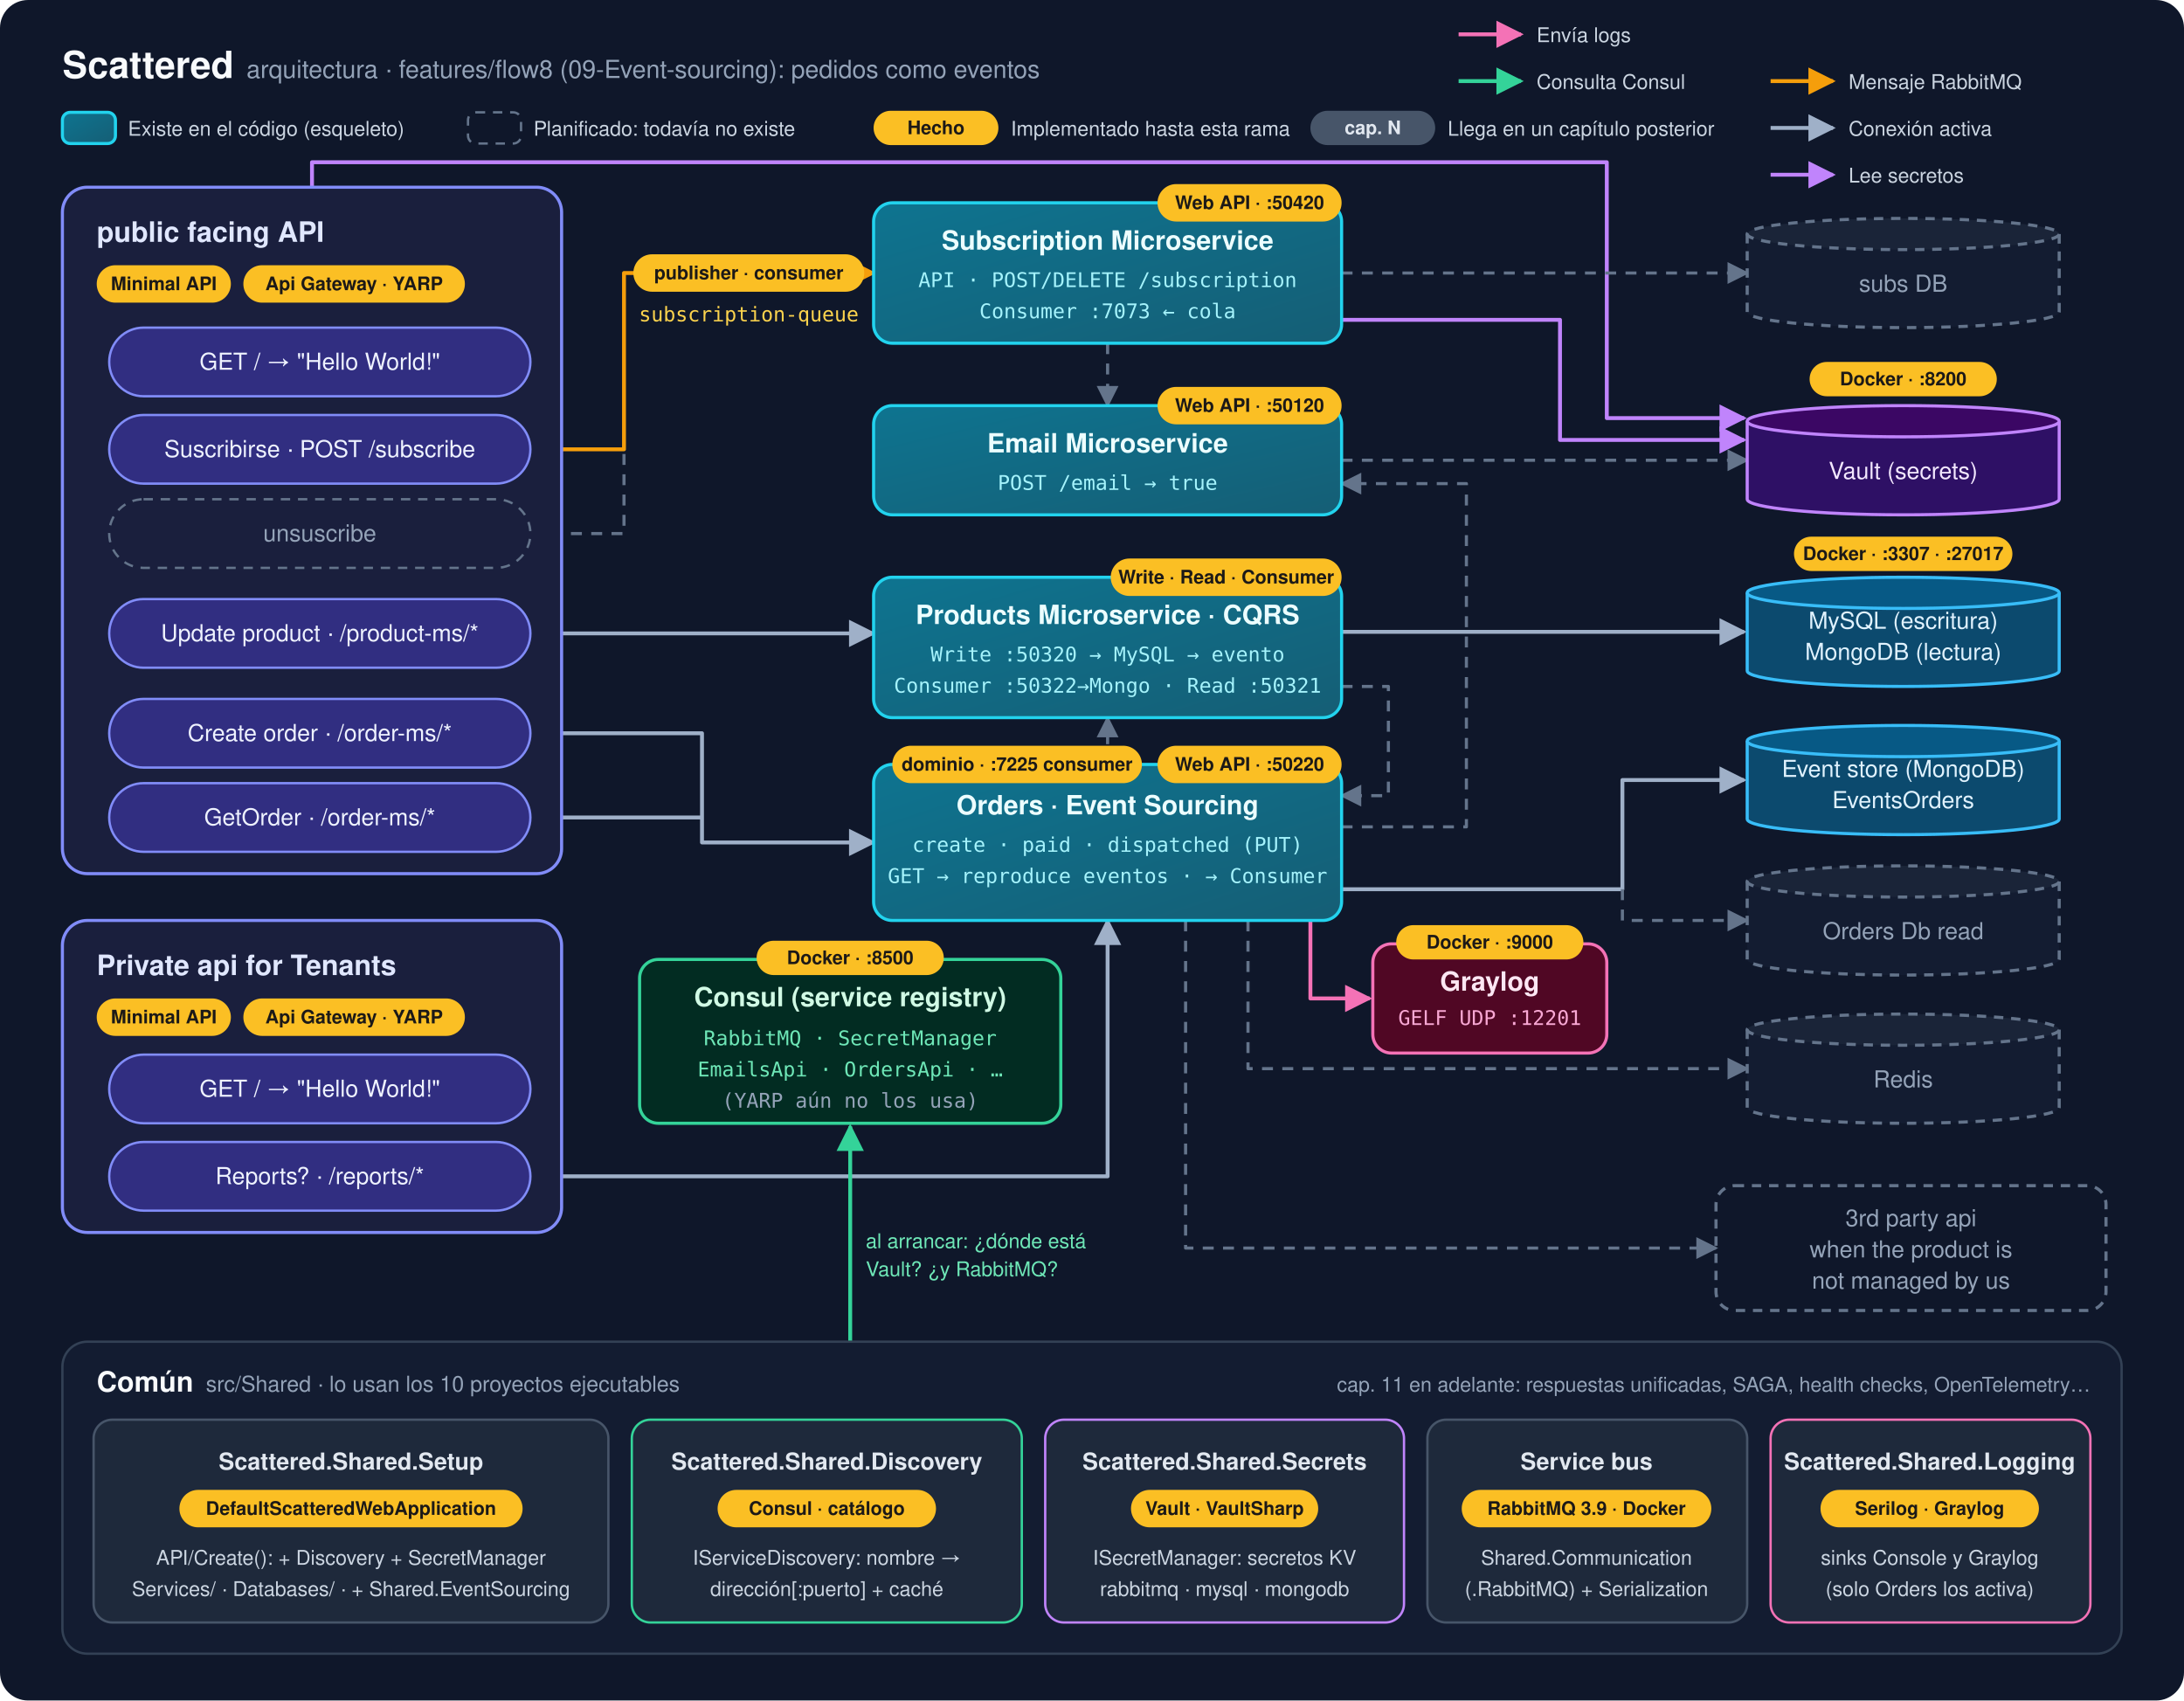
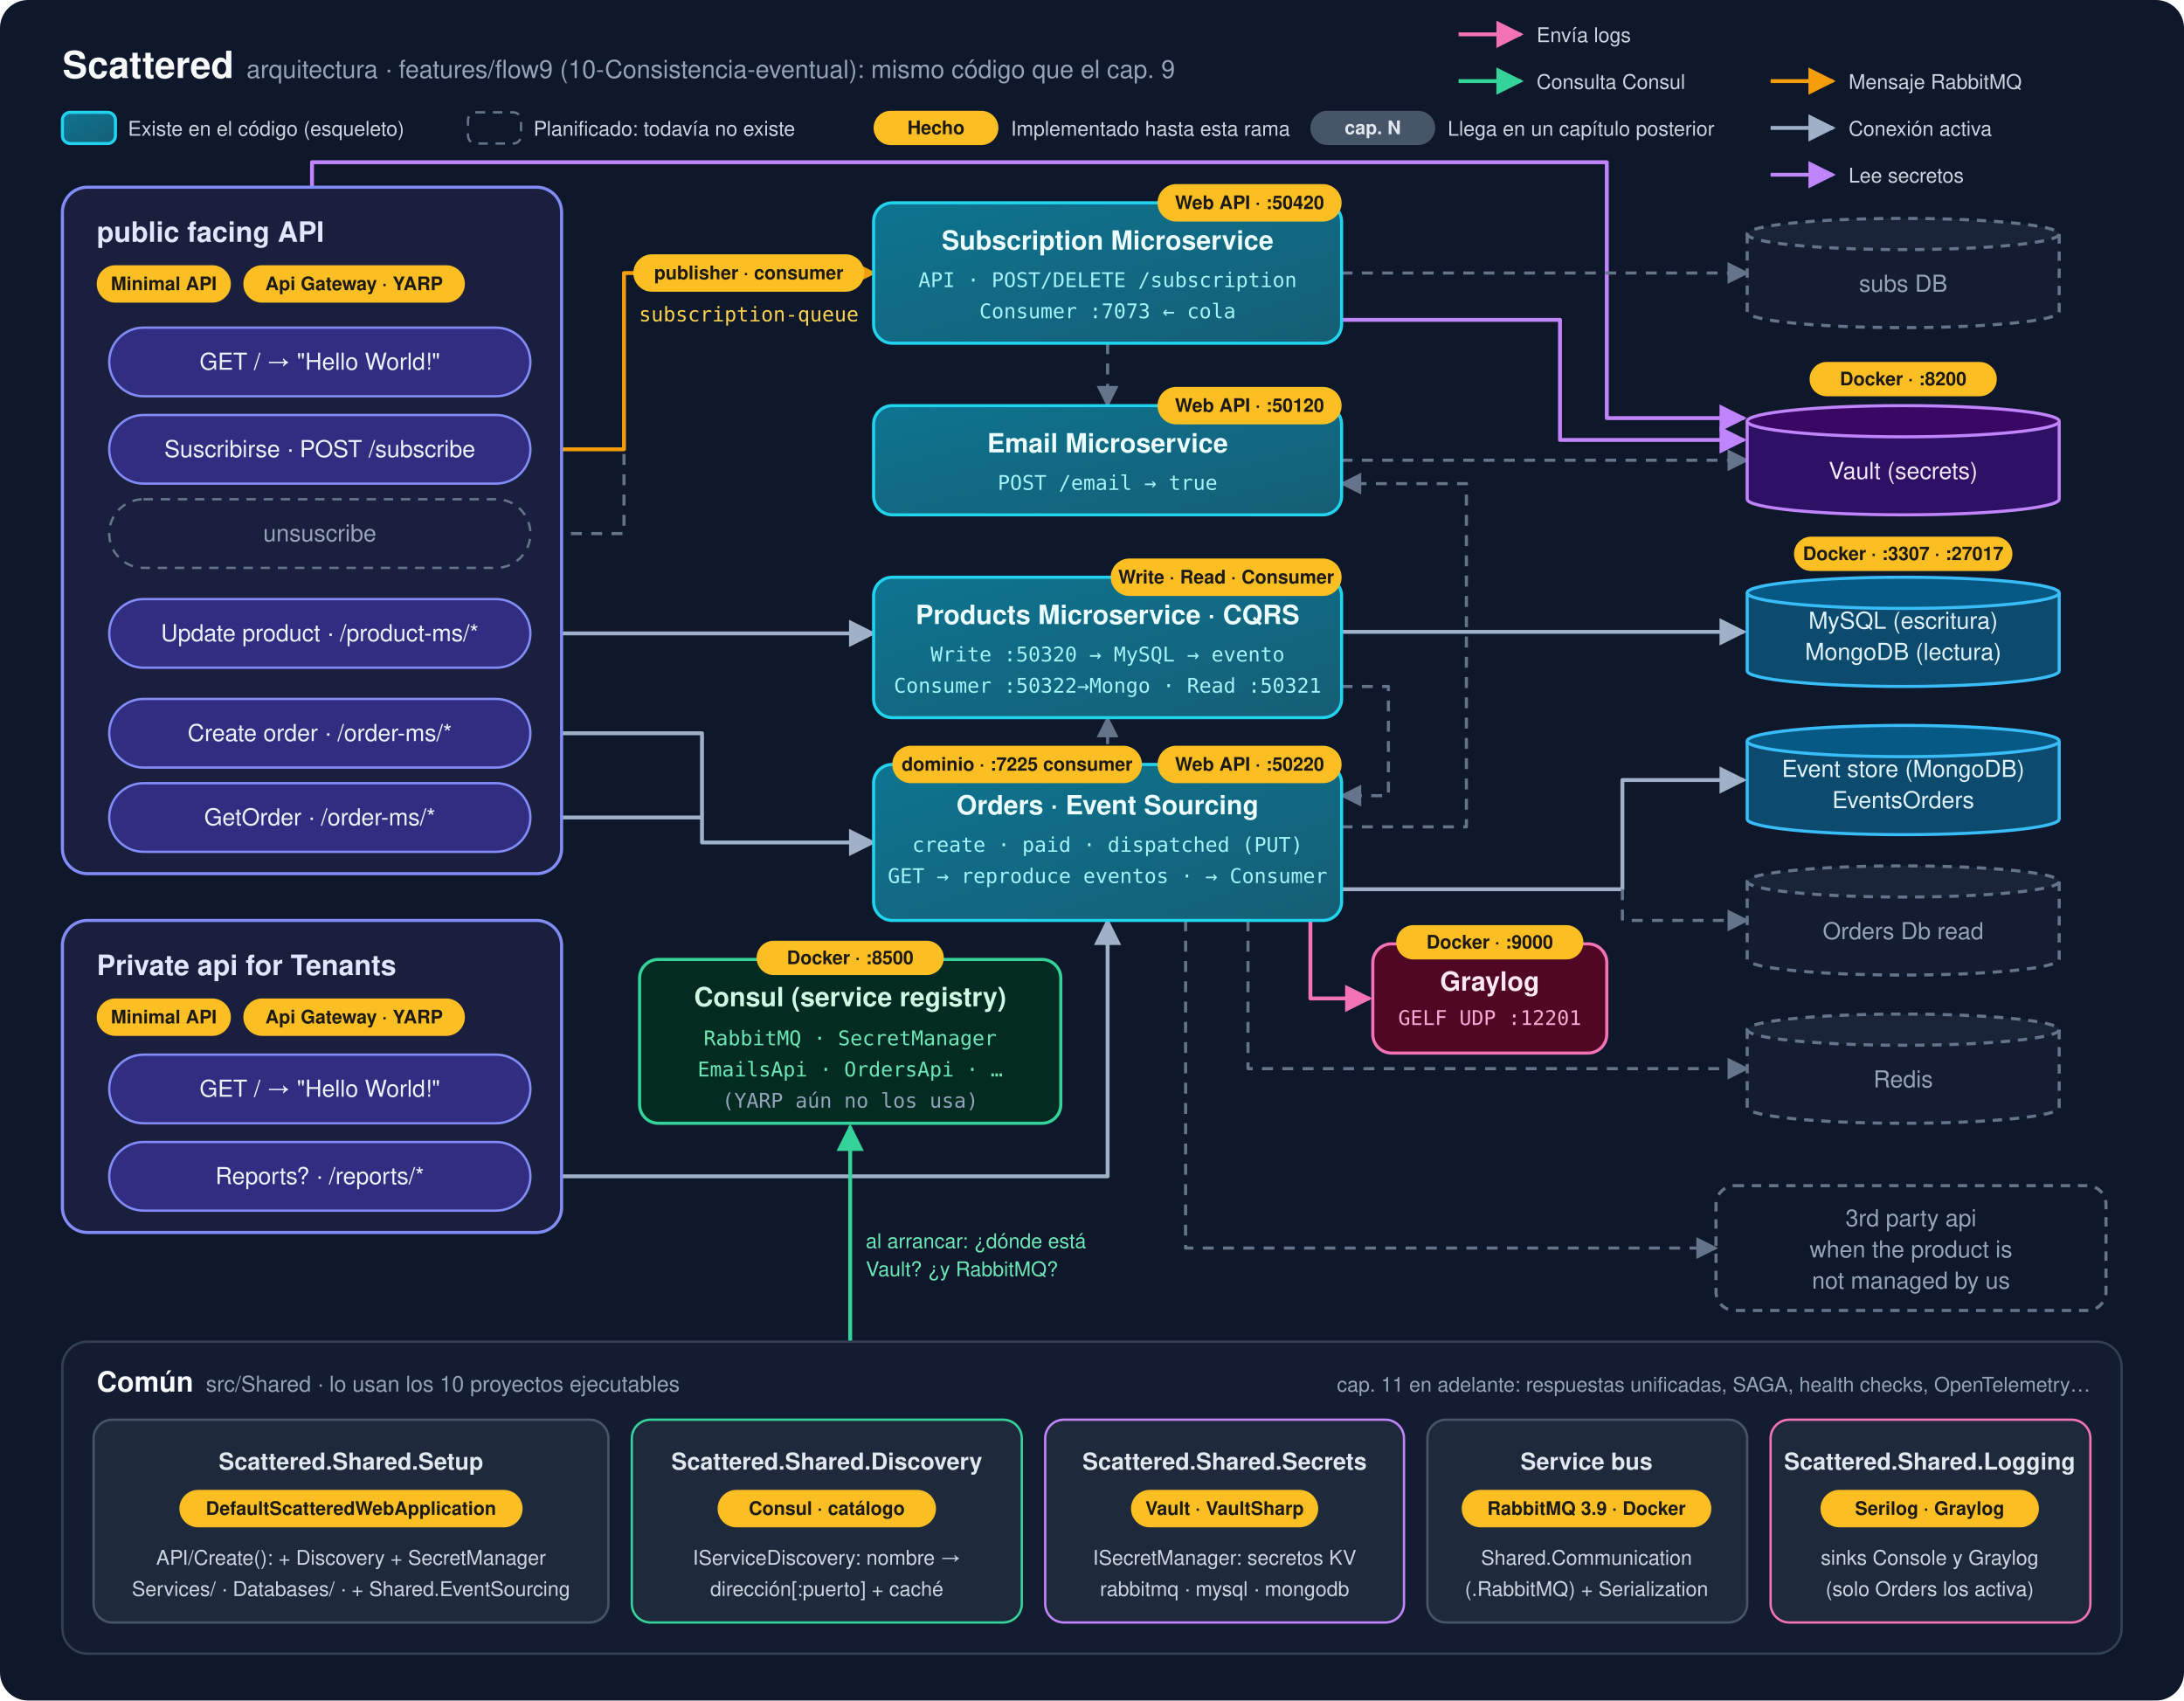
<svg xmlns="http://www.w3.org/2000/svg" viewBox="0 0 1400 1090" width="1400" height="1090" font-family="'Segoe UI', 'Helvetica Neue', Helvetica, Arial, sans-serif">
  <defs>
    <marker id="arrow" viewBox="0 0 10 10" refX="9" refY="5" markerWidth="7" markerHeight="7" orient="auto">
      <path d="M0 0 L10 5 L0 10 z" fill="#64748b" />
    </marker>
    <marker id="arrow-async" viewBox="0 0 10 10" refX="9" refY="5" markerWidth="7" markerHeight="7" orient="auto">
      <path d="M0 0 L10 5 L0 10 z" fill="#f59e0b" />
    </marker>
    <marker id="arrow-live" viewBox="0 0 10 10" refX="9" refY="5" markerWidth="7" markerHeight="7" orient="auto">
      <path d="M0 0 L10 5 L0 10 z" fill="#9fb0c8" />
    </marker>
    <marker id="arrow-discovery" viewBox="0 0 10 10" refX="9" refY="5" markerWidth="7" markerHeight="7" orient="auto">
      <path d="M0 0 L10 5 L0 10 z" fill="#34d399" />
    </marker>
    <marker id="arrow-log" viewBox="0 0 10 10" refX="9" refY="5" markerWidth="7" markerHeight="7" orient="auto">
      <path d="M0 0 L10 5 L0 10 z" fill="#f472b6" />
    </marker>
    <marker id="arrow-secret" viewBox="0 0 10 10" refX="9" refY="5" markerWidth="7" markerHeight="7" orient="auto">
      <path d="M0 0 L10 5 L0 10 z" fill="#c084fc" />
    </marker>
    <linearGradient id="svc" x1="0" y1="0" x2="1" y2="1">
      <stop offset="0" stop-color="#0e7490" />
      <stop offset="1" stop-color="#155e75" />
    </linearGradient>
    <g id="db-live">
      <path d="M0 10 v50 a100 10 0 0 0 200 0 v-50" fill="#2e1065" stroke="#c084fc" stroke-width="2" />
      <ellipse cx="100" cy="10" rx="100" ry="10" fill="#3b0764" stroke="#c084fc" stroke-width="2" />
    </g>
    <g id="db-data">
      <path d="M0 10 v50 a100 10 0 0 0 200 0 v-50" fill="#0c4a6e" stroke="#38bdf8" stroke-width="2" />
      <ellipse cx="100" cy="10" rx="100" ry="10" fill="#075985" stroke="#38bdf8" stroke-width="2" />
    </g>
    <g id="db">
      <path d="M0 10 v50 a100 10 0 0 0 200 0 v-50" fill="#131c31" stroke="#64748b" stroke-width="2" stroke-dasharray="6 5" />
      <ellipse cx="100" cy="10" rx="100" ry="10" fill="#1a2438" stroke="#64748b" stroke-width="2" stroke-dasharray="6 5" />
    </g>
  </defs>
  <style>
    .plan { fill: none; stroke: #64748b; stroke-width: 2; stroke-dasharray: 7 6; stroke-linejoin: round; marker-end: url(#arrow); }
    .async-live { fill: none; stroke: #f59e0b; stroke-width: 2.5; stroke-linejoin: round; marker-end: url(#arrow-async); }
    .tag-warn { fill: #f87171; }
    .secret-live { fill: none; stroke: #c084fc; stroke-width: 2.5; stroke-linejoin: round; marker-end: url(#arrow-secret); }
    .discovery-live { fill: none; stroke: #34d399; stroke-width: 2.5; stroke-linejoin: round; marker-end: url(#arrow-discovery); }
    .log-live { fill: none; stroke: #f472b6; stroke-width: 2.5; stroke-linejoin: round; marker-end: url(#arrow-log); }
    .logs { fill: #500724; stroke: #f472b6; stroke-width: 2; }
    .registry { fill: #022c22; stroke: #34d399; stroke-width: 2; }
    .line { fill: none; stroke: #9fb0c8; stroke-width: 2.5; stroke-linejoin: round; marker-end: url(#arrow-live); }
    .join { fill: none; stroke: #9fb0c8; stroke-width: 2.5; stroke-linejoin: round; }
    .plan-join { fill: none; stroke: #64748b; stroke-width: 2; stroke-dasharray: 7 6; stroke-linejoin: round; }
    .gateway { fill: #1a1f3d; stroke: #818cf8; stroke-width: 2; }
    .gateway-title { fill: #e0e7ff; font-size: 18px; font-weight: 600; }
    .endpoint { fill: #312e81; stroke: #818cf8; stroke-width: 1.5; }
    .endpoint-text { fill: #eef2ff; font-size: 15px; text-anchor: middle; }
    .planned { fill: none; stroke: #64748b; stroke-width: 1.5; stroke-dasharray: 6 5; }
    .planned-text { fill: #94a3b8; font-size: 15px; text-anchor: middle; }
    .service { fill: url(#svc); stroke: #22d3ee; stroke-width: 2; }
    .service-text { fill: #ecfeff; font-size: 17px; font-weight: 600; text-anchor: middle; }
    .code { fill: #a5f3fc; font-size: 13px; text-anchor: middle; font-family: 'SFMono-Regular', Menlo, Consolas, monospace; }
    .db-text { fill: #94a3b8; font-size: 15px; text-anchor: middle; }
    .external { fill: none; stroke: #64748b; stroke-width: 2; stroke-dasharray: 6 5; }
    .tag { fill: #fbbf24; }
    .tag-next { fill: #475569; }
    .tag-text { fill: #1c1917; font-size: 12px; font-weight: 700; text-anchor: middle; }
    .tag-next-text { fill: #e2e8f0; font-size: 12px; font-weight: 700; text-anchor: middle; }
    .panel { fill: #131c31; stroke: #334155; stroke-width: 1.5; }
    .card { fill: #1e293b; stroke: #475569; stroke-width: 1.5; }
    .card-text { fill: #e2e8f0; font-size: 15px; font-weight: 600; text-anchor: middle; }
    .card-note { fill: #cbd5e1; font-size: 13px; text-anchor: middle; }
    .muted { fill: #94a3b8; }
    .legend { fill: #cbd5e1; font-size: 13px; }
  </style>
  <rect width="1400" height="1090" rx="18" fill="#0f172a" />
  <text x="40" y="50" fill="#f8fafc" font-size="24" font-weight="700">Scattered</text>
-   <text x="158" y="50" fill="#94a3b8" font-size="16">arquitectura · features/flow8 (09-Event-sourcing): pedidos como eventos</text>
+   <text x="158" y="50" fill="#94a3b8" font-size="16">arquitectura · features/flow9 (10-Consistencia-eventual): mismo código que el cap. 9</text>
  <rect x="40" y="72" width="34" height="20" rx="5" class="service" />
  <text class="legend" x="82" y="87">Existe en el código (esqueleto)</text>
  <rect x="300" y="72" width="34" height="20" rx="5" class="planned" />
  <text class="legend" x="342" y="87">Planificado: todavía no existe</text>
  <rect class="tag" x="560" y="71" width="80" height="22" rx="11" />
  <text class="tag-text" x="600" y="86">Hecho</text>
  <text class="legend" x="648" y="87">Implementado hasta esta rama</text>
  <rect class="tag-next" x="840" y="71" width="80" height="22" rx="11" />
  <text class="tag-next-text" x="880" y="86">cap. N</text>
  <text class="legend" x="928" y="87">Llega en un capítulo posterior</text>
  <path class="line" d="M1135 82 H1175" />
  <text class="legend" x="1185" y="87">Conexión activa</text>
  <path class="async-live" d="M1135 52 H1175" />
  <text class="legend" x="1185" y="57">Mensaje RabbitMQ</text>
  <path class="secret-live" d="M1135 112 H1175" />
  <text class="legend" x="1185" y="117">Lee secretos</text>
  <path class="discovery-live" d="M935 52 H975" />
  <text class="legend" x="985" y="57">Consulta Consul</text>
  <path class="log-live" d="M935 22 H975" />
  <text class="legend" x="985" y="27">Envía logs</text>
  <path class="async-live" d="M340 288 H400 V175 H560" />
  <path class="plan-join" d="M340 342 H400 V288" />
  <path class="line" d="M340 406 H560" />
  <path class="line" d="M340 470 H450 V540 H560" />
  <path class="join" d="M340 524 H450" />
  <path class="line" d="M340 754 H710 V590" />
  <path class="plan" d="M710 220 V260" />
  <path class="secret-live" d="M860 205 H1000 V282 H1118" />
  <path class="secret-live" d="M200 120 V104 H1030 V268 H1118" />
  <path class="plan" d="M710 490 V460" />
  <path class="plan" d="M860 440 H890 V510 H860" />
  <path class="plan" d="M860 530 H940 V310 H860" />
  <path class="plan" d="M860 175 H1120" />
  <path class="plan" d="M860 295 H1120" />
  <path class="line" d="M860 405 H1118" />
  <path class="line" d="M860 570 H1040 V500 H1118" />
  <path class="plan" d="M1040 570 V590 H1120" />
  <path class="plan" d="M800 590 V685 H1120" />
  <path class="plan" d="M760 590 V800 H1100" />
  <path class="discovery-live" d="M545 860 V722" />
  <path class="log-live" d="M840 590 V640 H878" />
  <rect class="gateway" x="40" y="120" width="320" height="440" rx="16" />
  <text class="gateway-title" x="62" y="155">public facing API</text>
  <rect class="tag" x="62" y="170" width="86" height="24" rx="12" />
  <text class="tag-text" x="105" y="186">Minimal API</text>
  <rect class="tag" x="156" y="170" width="142" height="24" rx="12" />
  <text class="tag-text" x="227" y="186">Api Gateway · YARP</text>
  <rect class="endpoint" x="70" y="210" width="270" height="44" rx="22" />
  <text class="endpoint-text" x="205" y="237">GET /  →  "Hello World!"</text>
  <rect class="endpoint" x="70" y="266" width="270" height="44" rx="22" />
  <text class="endpoint-text" x="205" y="293">Suscribirse · POST /subscribe</text>
  <rect class="planned" x="70" y="320" width="270" height="44" rx="22" />
  <text class="planned-text" x="205" y="347">unsuscribe</text>
  <rect class="endpoint" x="70" y="384" width="270" height="44" rx="22" />
  <text class="endpoint-text" x="205" y="411">Update product · /product-ms/*</text>
  <rect class="endpoint" x="70" y="448" width="270" height="44" rx="22" />
  <text class="endpoint-text" x="205" y="475">Create order · /order-ms/*</text>
  <rect class="endpoint" x="70" y="502" width="270" height="44" rx="22" />
  <text class="endpoint-text" x="205" y="529">GetOrder · /order-ms/*</text>
  <rect class="gateway" x="40" y="590" width="320" height="200" rx="16" />
  <text class="gateway-title" x="62" y="625">Private api for Tenants</text>
  <rect class="tag" x="62" y="640" width="86" height="24" rx="12" />
  <text class="tag-text" x="105" y="656">Minimal API</text>
  <rect class="tag" x="156" y="640" width="142" height="24" rx="12" />
  <text class="tag-text" x="227" y="656">Api Gateway · YARP</text>
  <rect class="endpoint" x="70" y="676" width="270" height="44" rx="22" />
  <text class="endpoint-text" x="205" y="703">GET /  →  "Hello World!"</text>
  <rect class="endpoint" x="70" y="732" width="270" height="44" rx="22" />
  <text class="endpoint-text" x="205" y="759">Reports? · /reports/*</text>
  <rect class="service" x="560" y="130" width="300" height="90" rx="12" />
  <text class="service-text" x="710" y="160">Subscription Microservice</text>
  <text class="code" x="710" y="184">API · POST/DELETE /subscription</text>
  <text class="code" x="710" y="204">Consumer :7073 ← cola</text>
  <rect class="tag" x="742" y="118" width="118" height="24" rx="12" />
  <text class="tag-text" x="801" y="134">Web API · :50420</text>
  <rect class="service" x="560" y="260" width="300" height="70" rx="12" />
  <text class="service-text" x="710" y="290">Email Microservice</text>
  <text class="code" x="710" y="314">POST /email → true</text>
  <rect class="tag" x="742" y="248" width="118" height="24" rx="12" />
  <text class="tag-text" x="801" y="264">Web API · :50120</text>
  <rect class="service" x="560" y="370" width="300" height="90" rx="12" />
  <text class="service-text" x="710" y="400">Products Microservice · CQRS</text>
  <text class="code" x="710" y="424">Write :50320 → MySQL → evento</text>
  <text class="code" x="710" y="444">Consumer :50322→Mongo · Read :50321</text>
  <rect class="tag" x="712" y="358" width="148" height="24" rx="12" />
  <text class="tag-text" x="786" y="374">Write · Read · Consumer</text>
  <rect class="service" x="560" y="490" width="300" height="100" rx="12" />
  <text class="service-text" x="710" y="522">Orders · Event Sourcing</text>
  <text class="code" x="710" y="546">create · paid · dispatched (PUT)</text>
  <text class="code" x="710" y="566">GET → reproduce eventos · → Consumer</text>
  <rect class="tag" x="742" y="478" width="118" height="24" rx="12" />
  <text class="tag-text" x="801" y="494">Web API · :50220</text>
  <rect class="tag" x="572" y="478" width="160" height="24" rx="12" />
  <text class="tag-text" x="652" y="494">dominio · :7225 consumer</text>
  <rect class="tag" x="406" y="163" width="148" height="24" rx="12" />
  <text class="tag-text" x="480" y="179">publisher · consumer</text>
  <text class="code" x="480" y="206" style="fill:#fcd34d">subscription-queue</text>
  <rect class="logs" x="880" y="605" width="150" height="70" rx="12" />
  <text class="service-text" x="955" y="635" style="fill:#fce7f3">Graylog</text>
  <text class="code" x="955" y="657" style="fill:#f9a8d4">GELF UDP :12201</text>
  <rect class="tag" x="895" y="593" width="120" height="22" rx="11" />
  <text class="tag-text" x="955" y="608">Docker · :9000</text>
  <rect class="registry" x="410" y="615" width="270" height="105" rx="12" />
  <text class="service-text" x="545" y="645" style="fill:#d1fae5">Consul (service registry)</text>
  <text class="code" x="545" y="670" style="fill:#6ee7b7">RabbitMQ · SecretManager</text>
  <text class="code" x="545" y="690" style="fill:#6ee7b7">EmailsApi · OrdersApi · …</text>
  <text class="code" x="545" y="710" style="fill:#94a3b8">(YARP aún no los usa)</text>
  <rect class="tag" x="485" y="603" width="120" height="22" rx="11" />
  <text class="tag-text" x="545" y="618">Docker · :8500</text>
  <text class="legend" x="555" y="800" style="fill:#6ee7b7">al arrancar: ¿dónde está</text>
  <text class="legend" x="555" y="818" style="fill:#6ee7b7">Vault? ¿y RabbitMQ?</text>
  <use href="#db" x="1120" y="140" />
  <text class="db-text" x="1220" y="187">subs DB</text>
  <use href="#db-live" x="1120" y="260" />
  <text class="db-text" x="1220" y="307" style="fill:#f3e8ff">Vault (secrets)</text>
  <rect class="tag" x="1160" y="232" width="120" height="22" rx="11" />
  <text class="tag-text" x="1220" y="247">Docker · :8200</text>
  <use href="#db-data" x="1120" y="370" />
  <text class="db-text" x="1220" y="403" style="fill:#e0f2fe">MySQL (escritura)</text>
  <text class="db-text" x="1220" y="423" style="fill:#e0f2fe">MongoDB (lectura)</text>
  <rect class="tag" x="1150" y="344" width="140" height="22" rx="11" />
  <text class="tag-text" x="1220" y="359">Docker · :3307 · :27017</text>
  <use href="#db-data" x="1120" y="465" />
  <text class="db-text" x="1220" y="498" style="fill:#e0f2fe">Event store (MongoDB)</text>
  <text class="db-text" x="1220" y="518" style="fill:#e0f2fe">EventsOrders</text>
  <use href="#db" x="1120" y="555" />
  <text class="db-text" x="1220" y="602">Orders Db read</text>
  <use href="#db" x="1120" y="650" />
  <text class="db-text" x="1220" y="697">Redis</text>
  <rect class="external" x="1100" y="760" width="250" height="80" rx="12" />
  <text class="db-text" x="1225" y="786">3rd party api</text>
  <text class="db-text" x="1225" y="806">when the product is</text>
  <text class="db-text" x="1225" y="826">not managed by us</text>
  <rect class="panel" x="40" y="860" width="1320" height="200" rx="16" />
  <text x="62" y="892" fill="#f8fafc" font-size="18" font-weight="600">Común</text>
  <text x="132" y="892" fill="#94a3b8" font-size="14">src/Shared · lo usan los 10 proyectos ejecutables</text>
  <text x="1340" y="892" fill="#94a3b8" font-size="13" text-anchor="end">cap. 11 en adelante: respuestas unificadas, SAGA, health checks, OpenTelemetry…</text>
  <rect class="card" x="60" y="910" width="330" height="130" rx="12" />
  <text class="card-text" x="225" y="942">Scattered.Shared.Setup</text>
  <rect class="tag" x="115" y="955" width="220" height="24" rx="12" />
  <text class="tag-text" x="225" y="971">DefaultScatteredWebApplication</text>
  <text class="card-note" x="225" y="1003">API/Create(): + Discovery + SecretManager</text>
  <text class="card-note" x="225" y="1023">Services/ · Databases/ · + Shared.EventSourcing</text>
  <rect class="card" x="405" y="910" width="250" height="130" rx="12" style="stroke:#34d399" />
  <text class="card-text" x="530" y="942">Scattered.Shared.Discovery</text>
  <rect class="tag" x="460" y="955" width="140" height="24" rx="12" />
  <text class="tag-text" x="530" y="971">Consul · catálogo</text>
  <text class="card-note" x="530" y="1003">IServiceDiscovery: nombre →</text>
  <text class="card-note" x="530" y="1023">dirección[:puerto] + caché</text>
  <rect class="card" x="670" y="910" width="230" height="130" rx="12" style="stroke:#c084fc" />
  <text class="card-text" x="785" y="942">Scattered.Shared.Secrets</text>
  <rect class="tag" x="725" y="955" width="120" height="24" rx="12" />
  <text class="tag-text" x="785" y="971">Vault · VaultSharp</text>
  <text class="card-note" x="785" y="1003">ISecretManager: secretos KV</text>
  <text class="card-note" x="785" y="1023">rabbitmq · mysql · mongodb</text>
  <rect class="card" x="915" y="910" width="205" height="130" rx="12" />
  <text class="card-text" x="1017" y="942">Service bus</text>
  <rect class="tag" x="937" y="955" width="160" height="24" rx="12" />
  <text class="tag-text" x="1017" y="971">RabbitMQ 3.9 · Docker</text>
  <text class="card-note" x="1017" y="1003">Shared.Communication</text>
  <text class="card-note" x="1017" y="1023">(.RabbitMQ) + Serialization</text>
  <rect class="card" x="1135" y="910" width="205" height="130" rx="12" style="stroke:#f472b6" />
  <text class="card-text" x="1237" y="942">Scattered.Shared.Logging</text>
  <rect class="tag" x="1167" y="955" width="140" height="24" rx="12" />
  <text class="tag-text" x="1237" y="971">Serilog · Graylog</text>
  <text class="card-note" x="1237" y="1003">sinks Console y Graylog</text>
  <text class="card-note" x="1237" y="1023">(solo Orders los activa)</text>
</svg>
